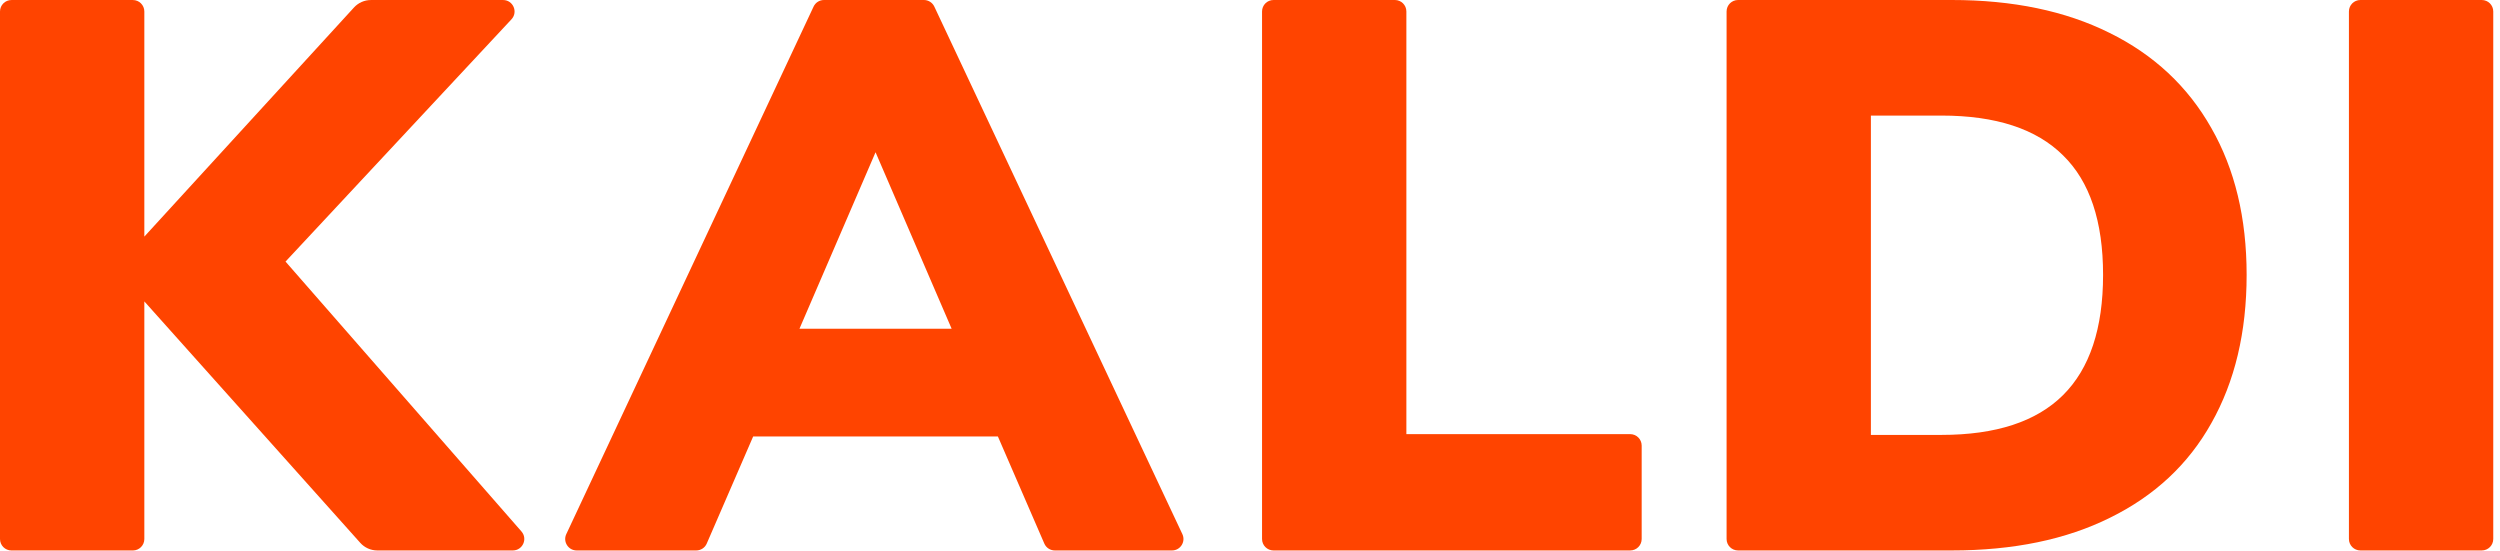
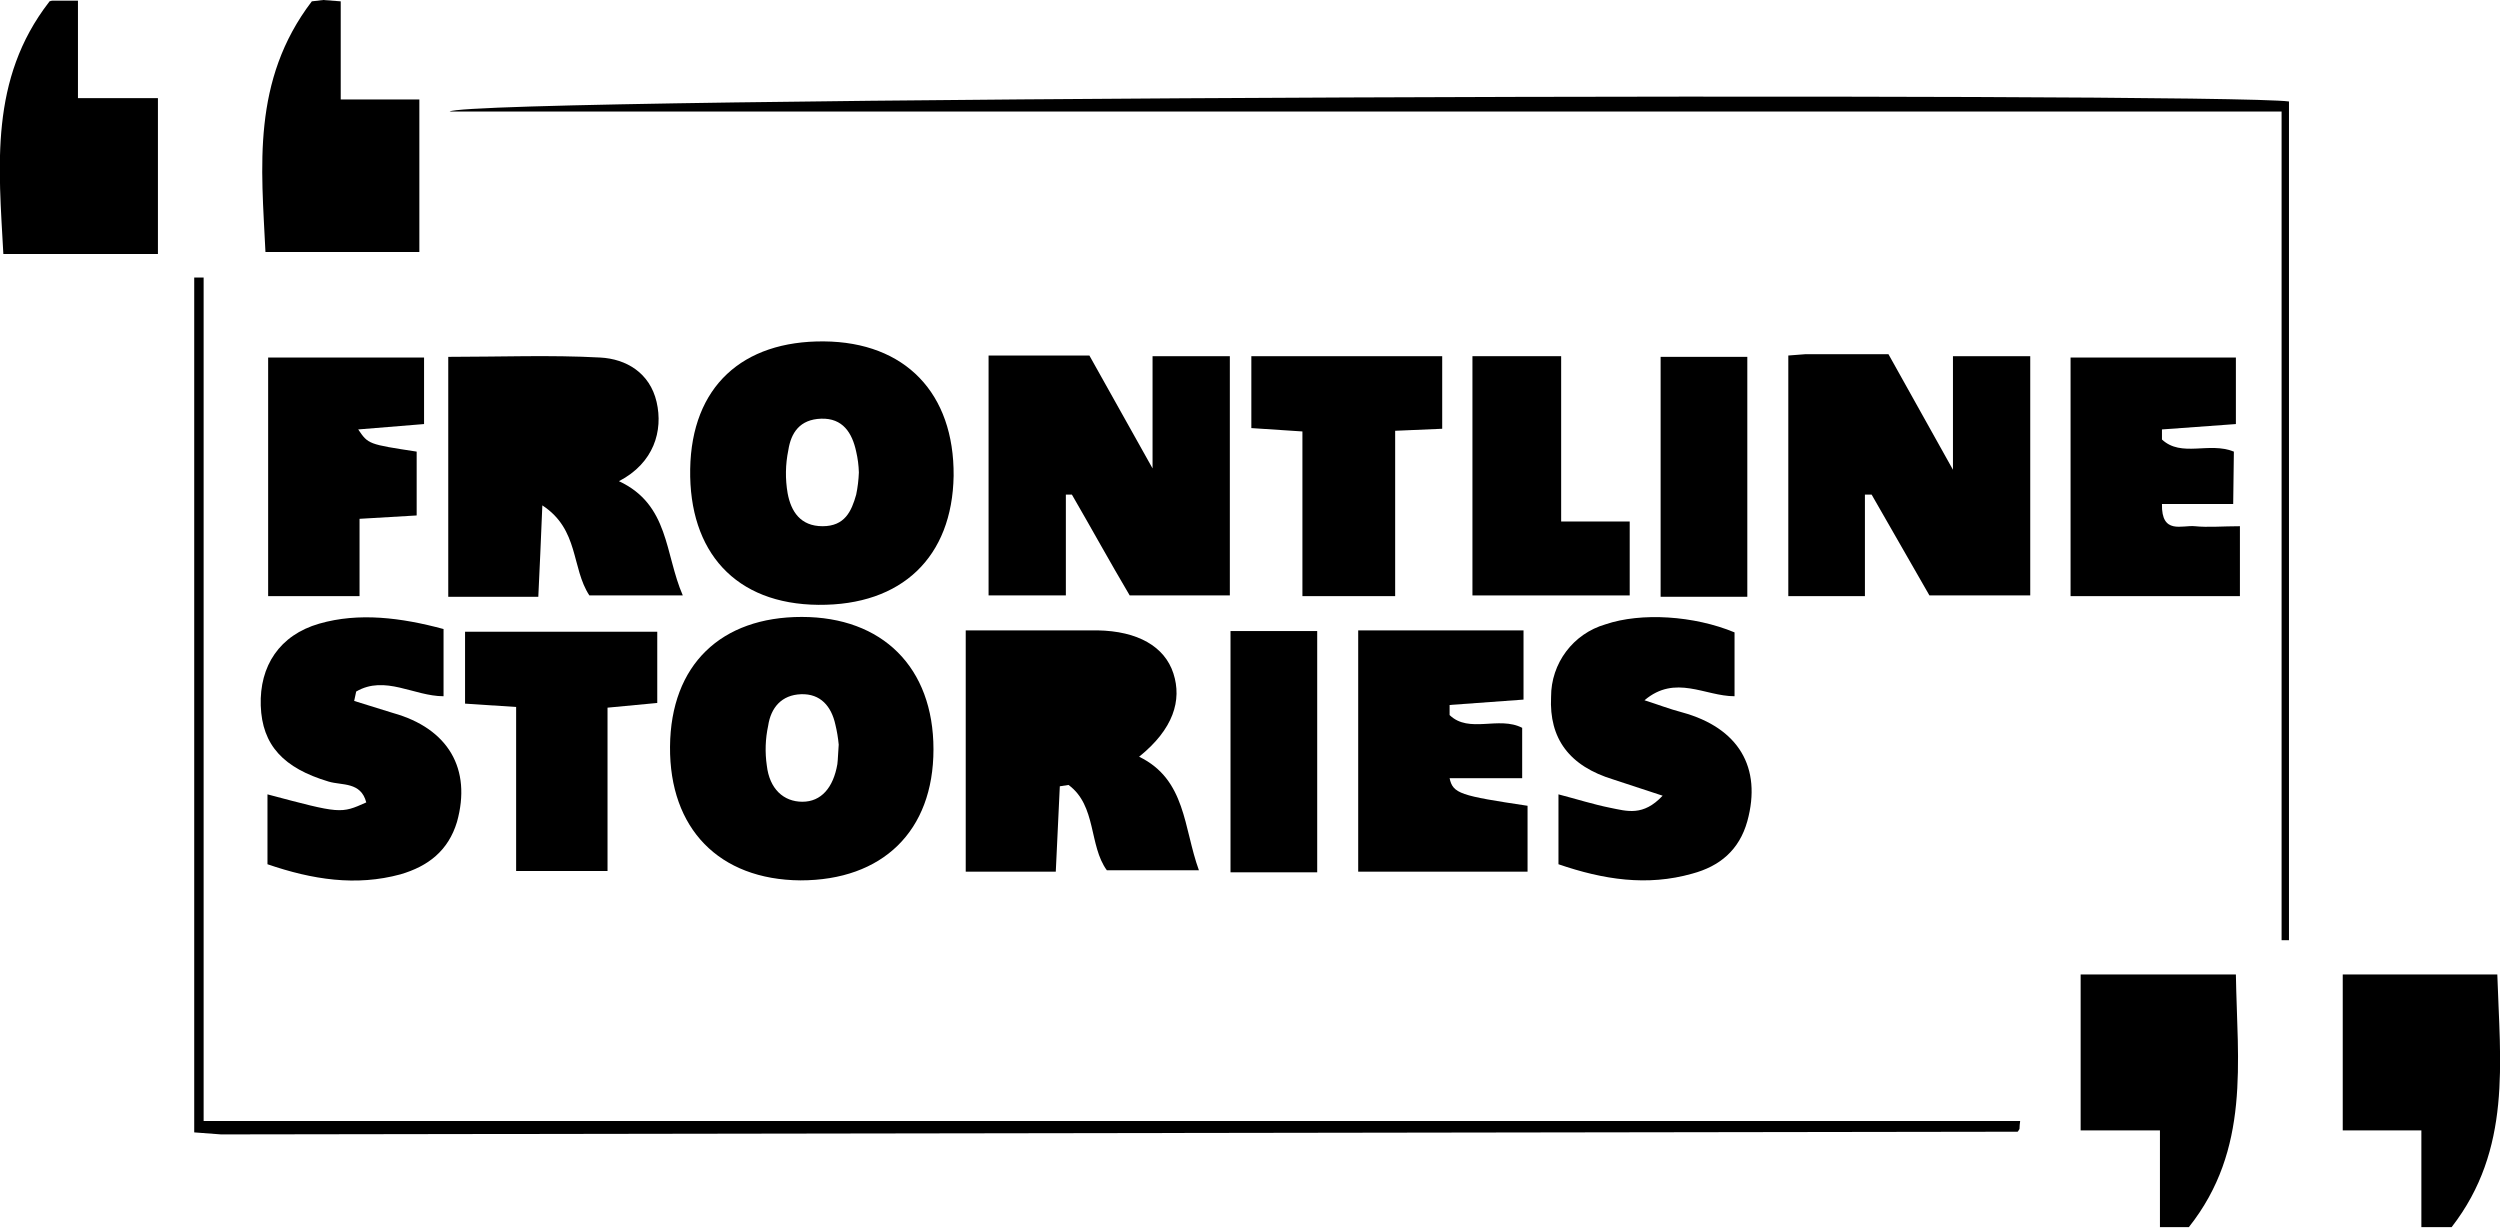
- <svg xmlns="http://www.w3.org/2000/svg" xmlns:xlink="http://www.w3.org/1999/xlink" viewBox="0 0 109 24">
-   <g transform="translate(-1470)">
-     <g style="mix-blend-mode:normal" transform="translate(1470)" fill="#f40">
-       <use xlink:href="#b" style="mix-blend-mode:normal" />
-       <use xlink:href="#c" style="mix-blend-mode:normal" />
-       <use xlink:href="#d" style="mix-blend-mode:normal" />
-       <use xlink:href="#e" style="mix-blend-mode:normal" />
-       <use xlink:href="#f" style="mix-blend-mode:normal" />
-     </g>
-   </g>
-   <defs>
-     <path id="b" d="M22.735 23.171c.283.323.053.829-.376.829h-5.907c-.285 0-.556-.121-.745-.333l-9.414-10.526v10.36c0 .276-.224.5-.5.5h-5.293c-.276 0-.5-.224-.5-.5v-23c0-.276.224-.5.5-.5h5.293c.276 0 .5.224.5.5v9.815l9.141-9.99c.19-.207.457-.325.738-.325h5.762c.437 0 .664.521.366.841l-9.851 10.563 10.287 11.767z" />
-     <path id="c" d="M45.991 24c-.199 0-.38-.118-.459-.301l-2.024-4.669h-10.67l-2.024 4.669c-.079.183-.259.301-.459.301h-5.212c-.366 0-.608-.381-.453-.712l10.782-23c.082-.176.259-.288.453-.288h4.358c.194 0 .37.112.453.287l10.815 23c.156.332-.086.713-.452.713h-5.108zm-11.135-9.668h6.635l-3.317-7.694-3.317 7.694z" />
-     <path id="d" d="M55.525 24c-.276 0-.5-.224-.5-.5v-23c0-.276.224-.5.5-.5h5.293c.276 0 .5.224.5.5v18.428h9.759c.276 0 .5.224.5.5v4.072c0 .276-.224.5-.5.5h-15.552z" />
-     <path id="e" d="M75.279.5c0-.276.224-.5.5-.5h9.315c2.667 0 4.959.477 6.874 1.43 1.938.953 3.42 2.338 4.446 4.153 1.026 1.793 1.539 3.926 1.539 6.4 0 2.496-.513 4.652-1.539 6.468-1.003 1.793-2.474 3.166-4.412 4.119-1.915.953-4.218 1.43-6.908 1.43h-9.315c-.276 0-.5-.224-.5-.5v-23zm9.37 18.462c2.371 0 4.138-.579 5.301-1.736 1.163-1.157 1.744-2.905 1.744-5.242 0-2.338-.581-4.074-1.744-5.209-1.163-1.157-2.93-1.736-5.301-1.736h-3.078v13.923h3.078z" />
-     <path id="f" d="M102.913 24c-.276 0-.5-.224-.5-.5v-23c0-.276.224-.5.5-.5h5.293c.276 0 .5.224.5.5v23c0 .276-.224.5-.5.5h-5.293z" />
-   </defs>
+ <svg xmlns="http://www.w3.org/2000/svg" id="ada91961-ba63-4239-8434-d1df64c31ace" data-name="Layer 1" width="372" height="182.6" viewBox="0 0 372 182.6">
+   <path d="M189.3,113.7c-2.9-4.9-5.7-10-8.6-15h-.9v15H168.3V78h15l9.4,16.8V78.1h11.5v35.6Z" transform="translate(-21.2 -25.1)" />
+   <path d="M287.3,78l2.6-.2h12.3l9.6,17.2V78.1h11.5v35.6h-15l-8.6-15h-1v15.1H287.3Z" transform="translate(-21.2 -25.1)" />
+   <path d="M163.1,95.9c-.2,12.1-7.7,19.3-20.1,19.2s-19.3-7.9-19.1-20.2,7.8-19.1,19.9-19S163.2,83.6,163.1,95.9ZM149,95.4a15.5,15.5,0,0,0-.4-3.1c-.6-2.8-2-5-5.2-4.9s-4.5,2.1-4.9,4.7a17.2,17.2,0,0,0-.1,6.4c.5,2.7,1.9,4.9,5.2,4.9s4.3-2.2,5-4.7A19.8,19.8,0,0,0,149,95.4Z" transform="translate(-21.2 -25.1)" />
+   <path d="M140.3,156.1c-12.1-.1-19.5-7.7-19.4-19.9s7.6-19.3,19.6-19.3,19.6,7.5,19.6,19.7S152.5,156.1,140.3,156.1Zm5.7-20.2a20.7,20.7,0,0,0-.5-3c-.6-2.7-2.2-4.6-5.1-4.5s-4.5,2-4.9,4.7a16.7,16.7,0,0,0-.2,5.9c.4,3.5,2.5,5.4,5.3,5.4s4.6-2.1,5.2-5.6C145.9,138,145.9,137.1,146,135.9Z" transform="translate(-21.2 -25.1)" />
+   <path d="M108.9,113.7c-2.7-4.1-1.5-9.8-7-13.4-.2,5.1-.4,9.3-.6,13.6H87.9V78.2c7.8,0,15.2-.3,22.6.1,3.9.2,7.4,2.3,8.4,6.6s-.4,9.1-5.6,11.8c7.5,3.5,6.8,10.8,9.5,17Z" transform="translate(-21.2 -25.1)" />
+   <path d="M164.9,118.9h19.6c6,.1,10,2.4,11.3,6.4s0,8.3-5.1,12.4c7,3.4,6.6,10.6,8.9,16.9H185.9c-2.7-3.7-1.5-9.6-5.7-12.7l-1.3.2-.6,12.7H164.9v-36Z" transform="translate(-21.2 -25.1)" />
+   <path d="M61,143.3c10.9,2.9,10.9,2.9,14.7,1.2-.8-3.1-3.6-2.5-5.6-3.1-6.7-2-9.9-5.4-10.1-11.3s2.8-10.5,8.7-12.2,12.2-.9,18.5.8v10c-4.4,0-8.7-3.2-13-.7l-.3,1.4,5.8,1.8c8.2,2.3,11.7,8.3,9.5,16.2-1.3,4.3-4.3,6.6-8.4,7.8-6.6,1.8-13.1.8-19.8-1.5Z" transform="translate(-21.2 -25.1)" />
+   <path d="M279.3,119.2v9.5c-4.4,0-8.8-3.3-13.4.6,1.9.6,3.7,1.3,5.6,1.8,8.4,2.3,11.9,8.2,9.7,16.2-1.2,4.3-4.1,6.7-8.2,7.8-6.7,1.9-13.2.9-19.9-1.4V143.3c2.7.7,5.2,1.5,7.7,2s4.9,1.3,7.8-1.8l-7.3-2.4c-6.6-2-9.6-6.1-9.3-12.3a11.2,11.2,0,0,1,8.1-10.8C265.4,116.2,273.3,116.7,279.3,119.2Z" transform="translate(-21.2 -25.1)" />
+   <path d="M353.5,100.1H342.9c-.1,4.6,3,3.1,4.9,3.3s4.2,0,6.7,0v10.4H329.3V78.3h24.6v9.9l-11,.8v1.5c2.9,2.7,7,.3,10.7,1.8Z" transform="translate(-21.2 -25.1)" />
+   <path d="M223.3,118.9h24.6v10.3l-11,.8v1.5c2.9,2.8,7.3.1,10.8,1.9v7.5H236.9c.5,2.3,1.6,2.6,11.6,4.1v9.8H223.3Z" transform="translate(-21.2 -25.1)" />
+   <path d="M360.7,165V41.7H88.1c2.8-2.2,263.4-2.9,273.7-1.5V165Z" transform="translate(-21.2 -25.1)" />
+   <path d="M51.5,66.4V191.9H321.8a10.9,10.9,0,0,0-.1,1.2c-.1.1-.2.4-.3.4l-267.3.4-4-.3V66.4Z" transform="translate(-21.2 -25.1)" />
+   <path d="M61.1,113.8V78.3H84.3v9.9l-9.8.8c1.5,2.2,1.5,2.2,8.7,3.3v9.5l-8.5.5v11.5Z" transform="translate(-21.2 -25.1)" />
+   <path d="M369.8,170.1h23c.4,13,2.2,26-6.8,37.6h-4.5V193.3H369.8Z" transform="translate(-21.2 -25.1)" />
+   <path d="M346.9,207.7h-4.3V193.3H330.8V170.1h23.1C354.1,183.1,356.1,196.1,346.9,207.7Z" transform="translate(-21.2 -25.1)" />
+   <path d="M44.7,62.9h-23c-.7-13-2.1-26,6.8-37.5-.1,0,.2-.2.5-.2h3.8V39.7H44.7Z" transform="translate(-21.2 -25.1)" />
+   <path d="M71.9,39.9H83.6V62.6H60.7c-.6-12.6-2.1-25.5,6.9-37.3l1.7-.2,2.6.2Z" transform="translate(-21.2 -25.1)" />
+   <path d="M228.8,113.8H215V89.3l-7.6-.5V78.1h28.4V88.9l-7,.3Z" transform="translate(-21.2 -25.1)" />
+   <path d="M111.6,130.4v24.3H98V130.3l-7.6-.5V119.1H119v10.6Z" transform="translate(-21.2 -25.1)" />
+   <path d="M253.5,102.7h10.2v11H240.3V78.1h13.2Z" transform="translate(-21.2 -25.1)" />
+   <path d="M281.2,113.9H268.3V78.2h12.9Z" transform="translate(-21.2 -25.1)" />
+   <path d="M204.3,119h12.9v35.9H204.3Z" transform="translate(-21.2 -25.1)" />
</svg>
